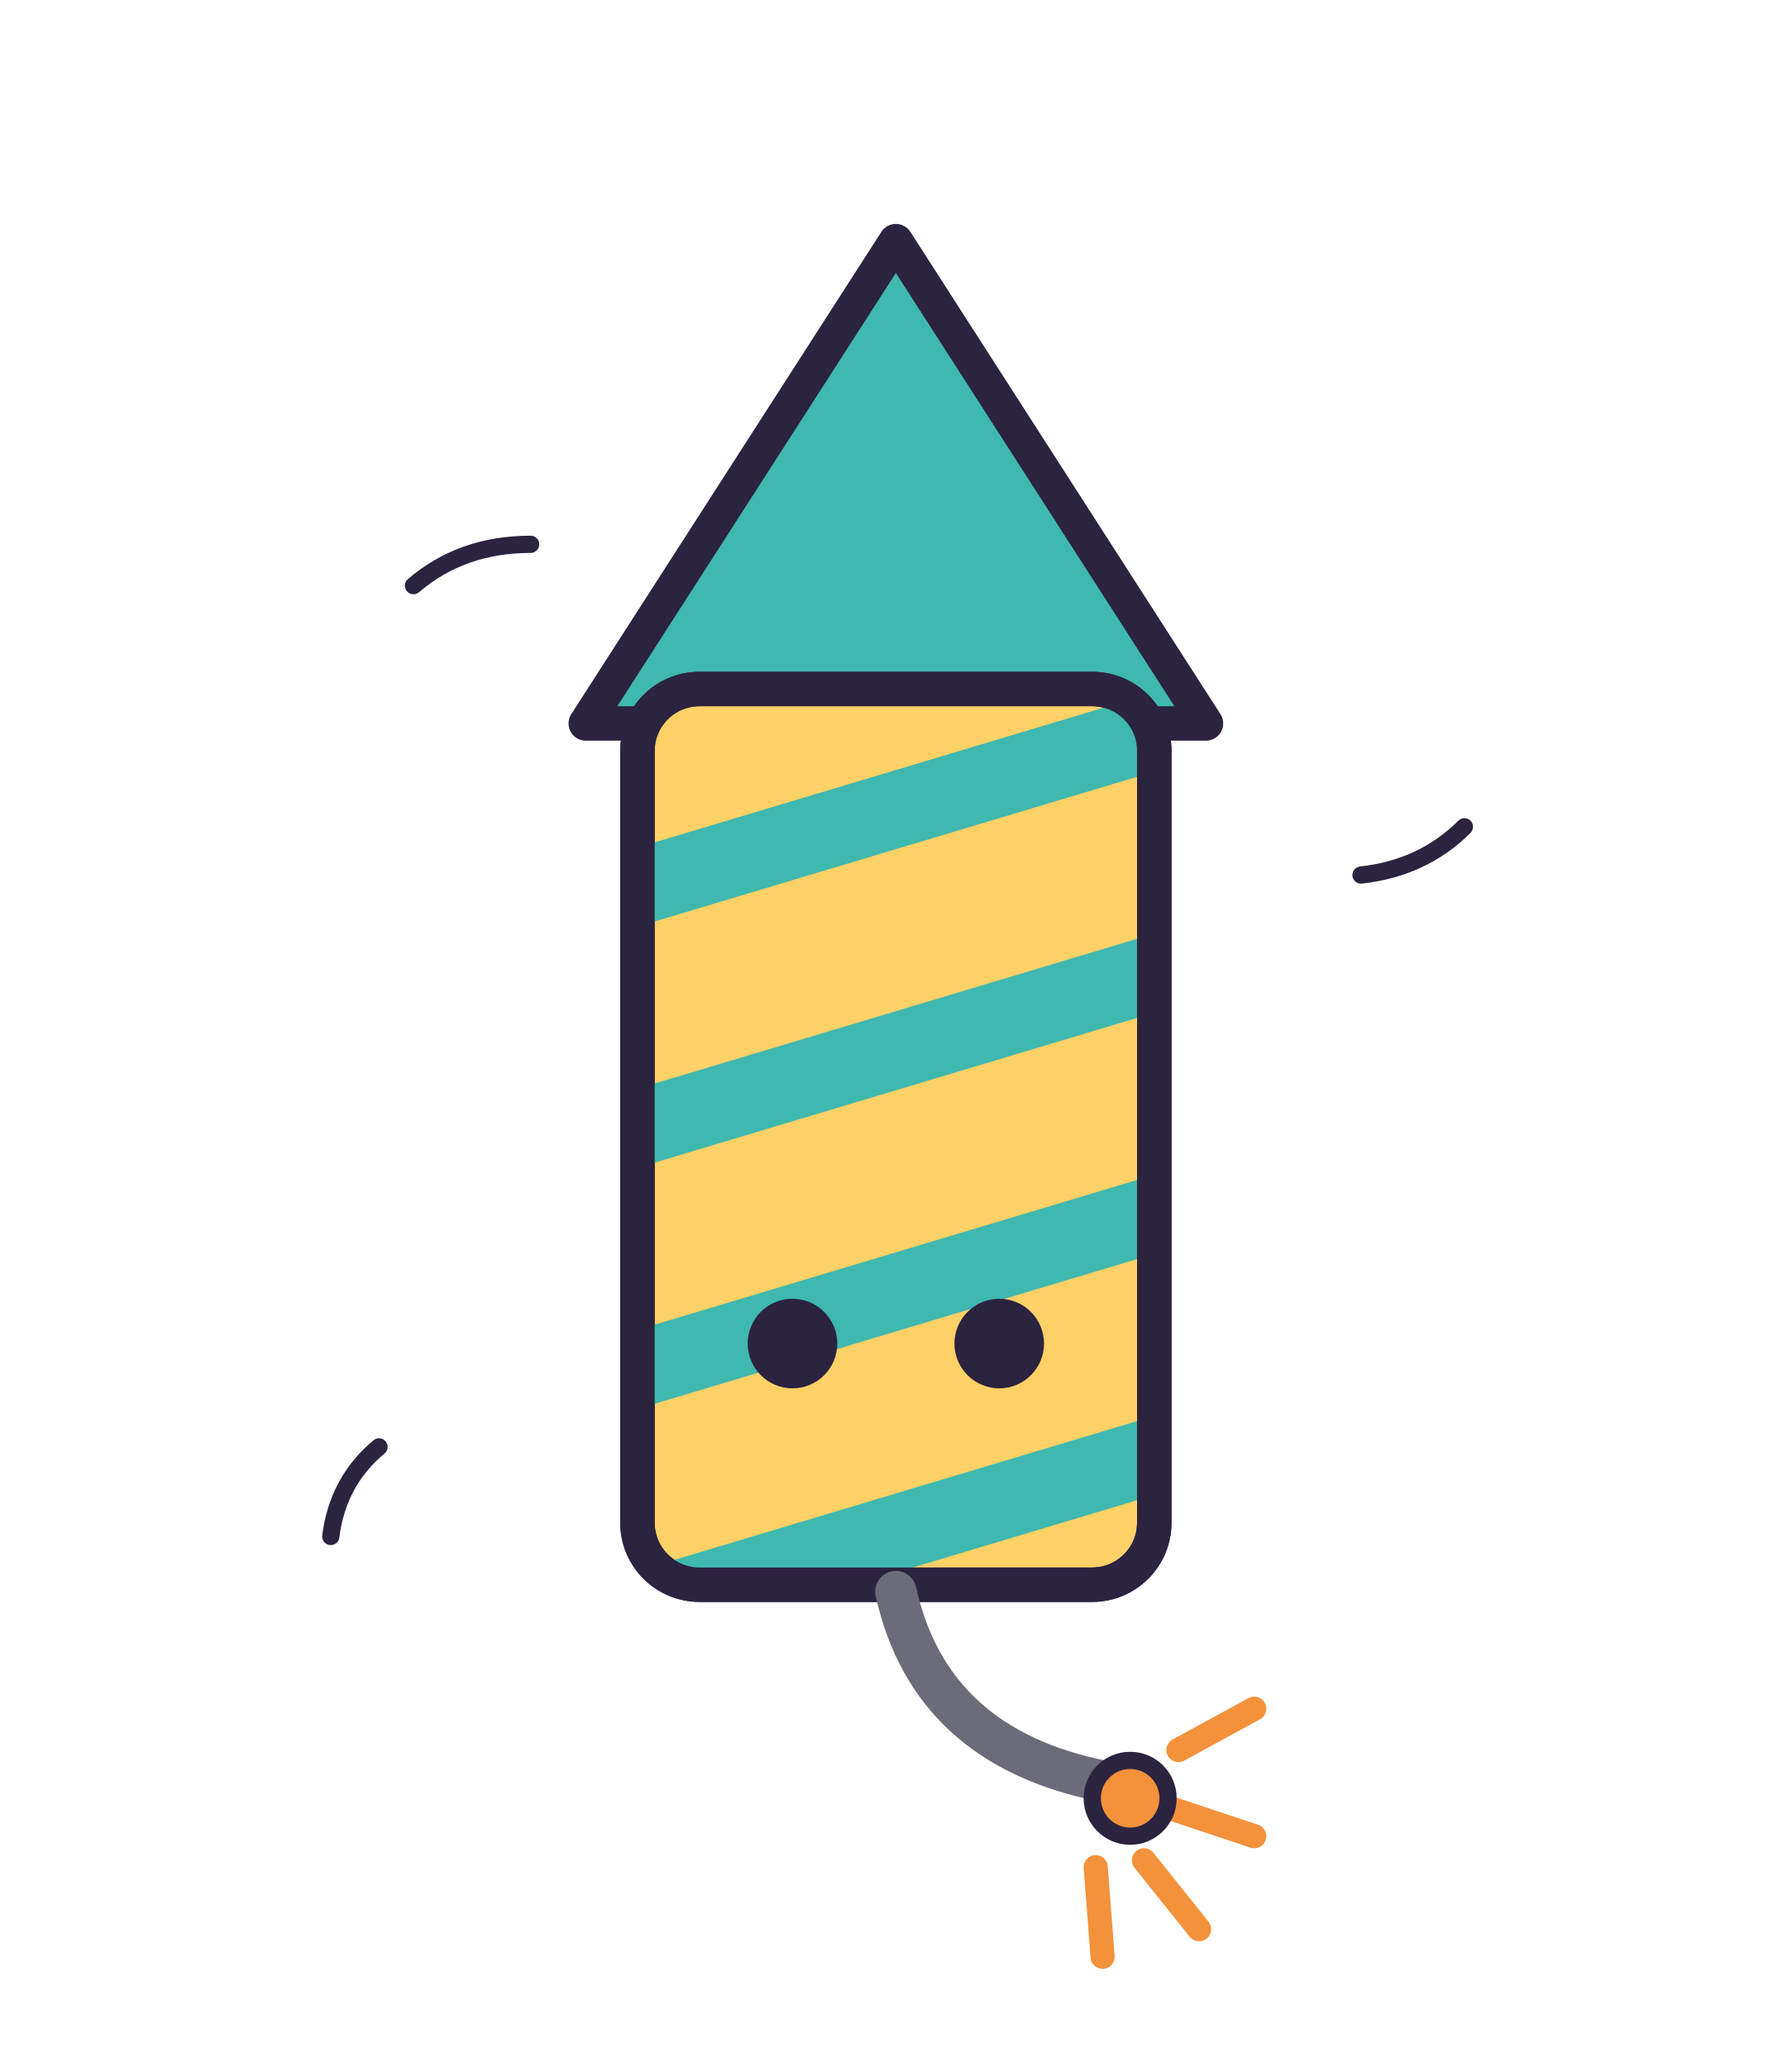
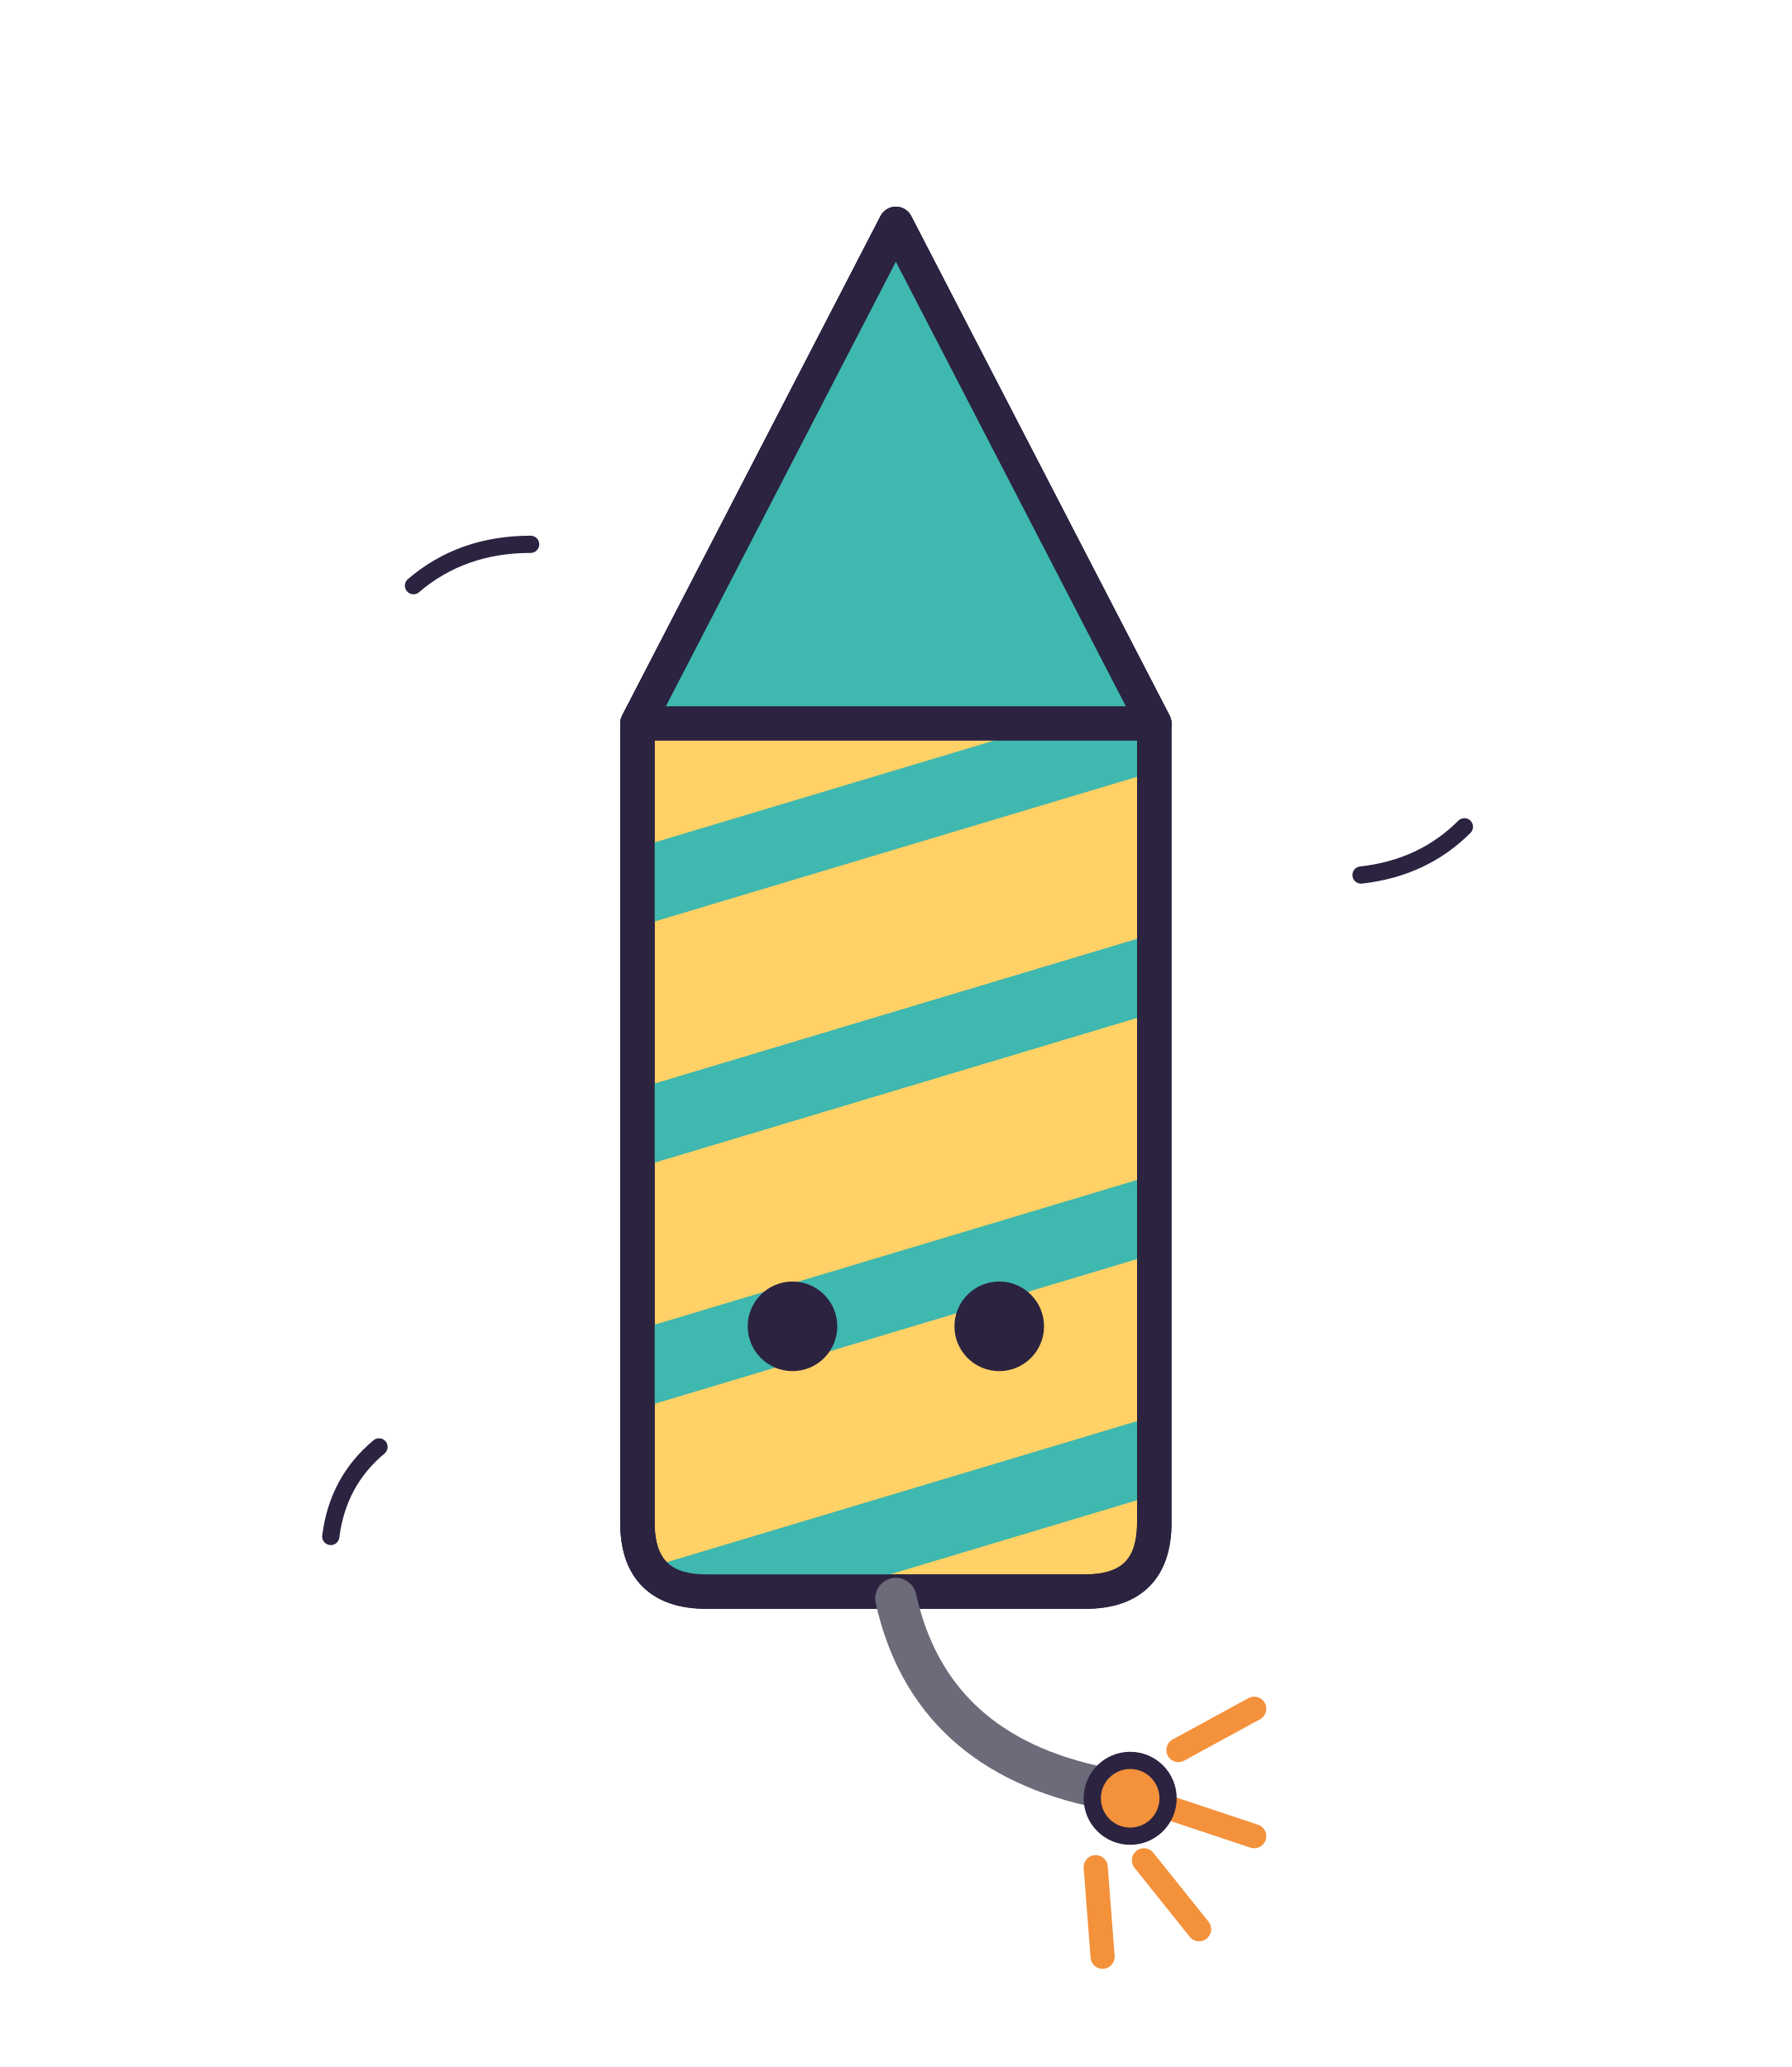
<svg xmlns="http://www.w3.org/2000/svg" viewBox="0 0 520 600" width="520" height="600">
  <defs>
    <style>
      .outline { stroke:#2b2340; stroke-linejoin:round; stroke-linecap:round; }
      .thick { stroke-width:10; }
      .mid { stroke-width:7; }
      .thin { stroke-width:5; }
    </style>
-     <clipPath id="rocketClip">
-       <rect x="185" y="200" width="150" height="260" rx="18" />
+     <clipPath id="bodyClip">
+       <path d="M 185 210 L 335 210 L 335 442 Q 335 462 315 462 L 205 462 Q 185 462 185 442 Z" />
    </clipPath>
  </defs>
-   <path d="M 260 70 L 350 210 L 170 210 Z" fill="#3fb8af" class="outline thick" />
-   <rect x="185" y="200" width="150" height="260" rx="18" fill="#ffd166" class="outline thick" />
-   <g clip-path="url(#rocketClip)" stroke="#3fb8af" stroke-width="22" fill="none">
+   <path d="M 260 65 L 335 210 L 335 442 Q 335 462 315 462 L 205 462 Q 185 462 185 442 L 185 210 Z" fill="#ffd166" class="outline thick" />
+   <g clip-path="url(#bodyClip)" stroke="#3fb8af" stroke-width="22" fill="none">
    <path d="M 160 265 L 360 205 M 160 335 L 360 275 M 160 405 L 360 345 M 160 475 L 360 415" />
  </g>
-   <rect x="185" y="200" width="150" height="260" rx="18" fill="none" class="outline thick" />
-   <circle cx="230" cy="390" r="13" fill="#2b2340" />
-   <circle cx="290" cy="390" r="13" fill="#2b2340" />
-   <path d="M 260 462 q 10 45 60 55" fill="none" stroke="#6b6b7a" stroke-width="12" stroke-linecap="round" />
+   <path d="M 260 65 L 335 210 L 185 210 Z" fill="#3fb8af" class="outline thick" />
+   <path d="M 260 65 L 335 210 L 335 442 Q 335 462 315 462 L 205 462 Q 185 462 185 442 L 185 210 Z" fill="none" class="outline thick" />
+   <circle cx="230" cy="385" r="13" fill="#2b2340" />
+   <circle cx="290" cy="385" r="13" fill="#2b2340" />
+   <path d="M 260 464 q 10 45 60 55" fill="none" stroke="#6b6b7a" stroke-width="12" stroke-linecap="round" />
  <g stroke="#f4913b" stroke-width="7" stroke-linecap="round" fill="none">
    <path d="M 340 525 l 24 8 M 332 540 l 16 20 M 342 508 l 22 -12 M 318 542 l 2 26" />
  </g>
  <circle cx="328" cy="522" r="11" fill="#f4913b" class="outline thin" />
  <g fill="none" class="outline thin">
    <path d="M 120 170 q 14 -12 34 -12" />
    <path d="M 425 240 q -12 12 -30 14" />
    <path d="M 110 420 q -12 10 -14 26" />
  </g>
</svg>
